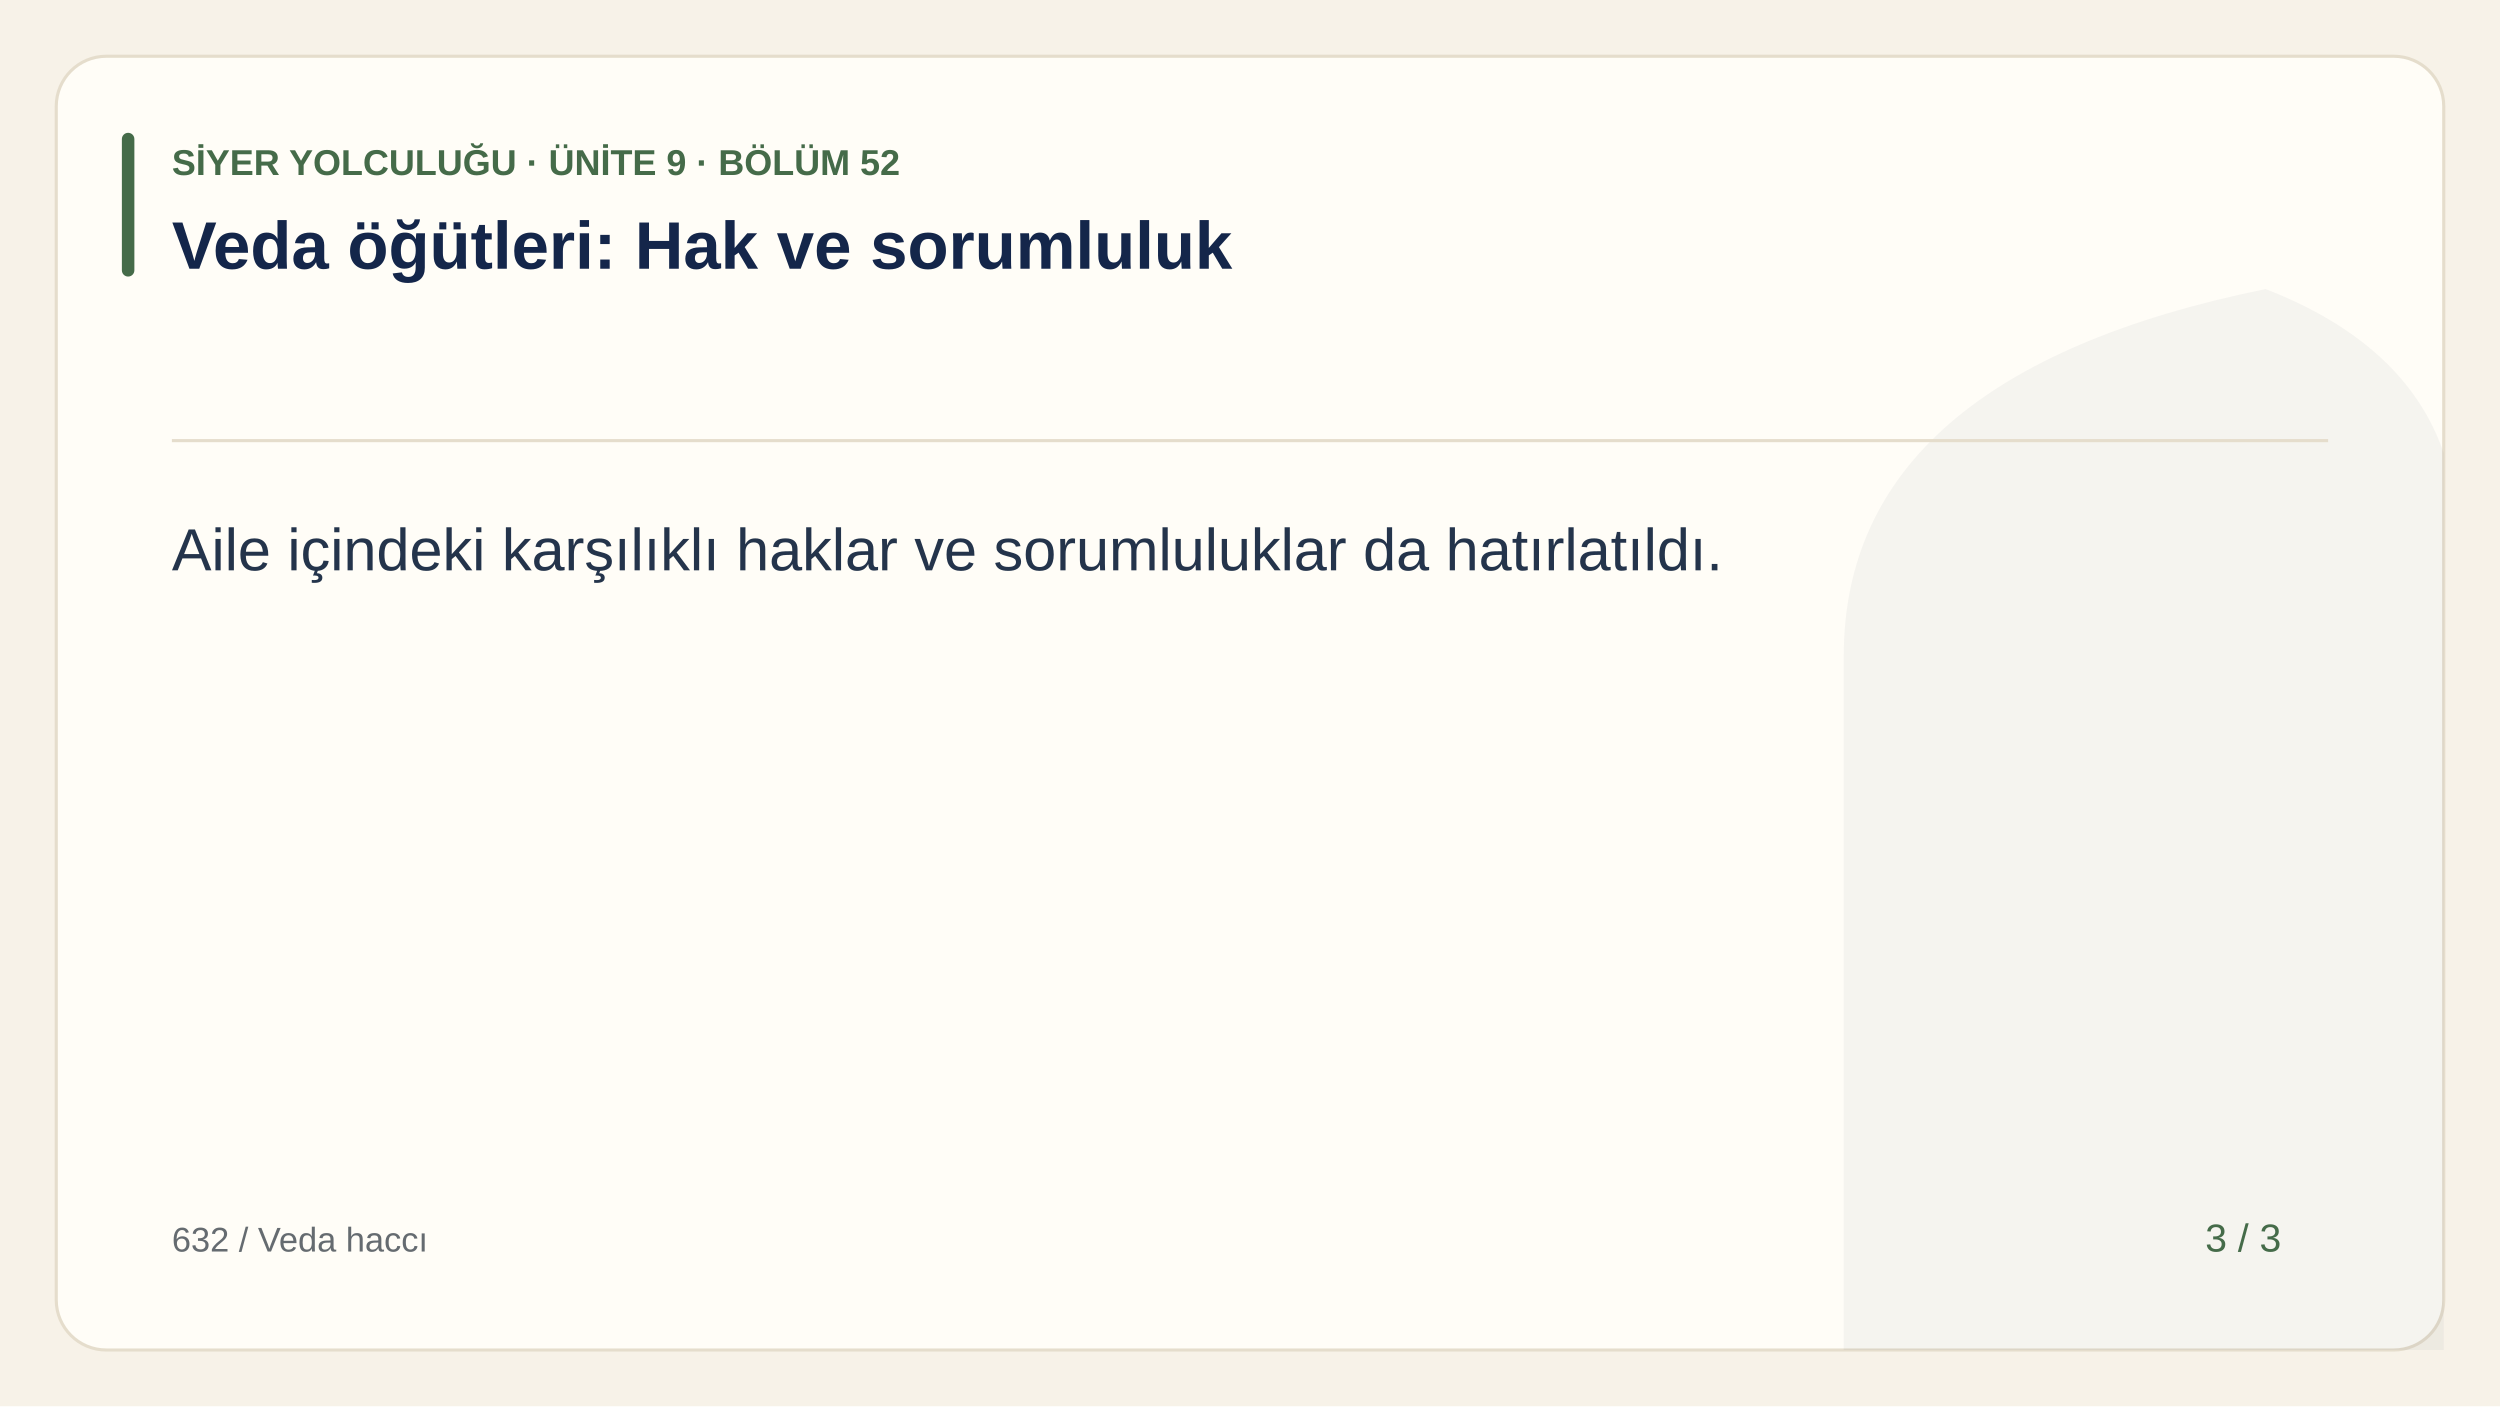
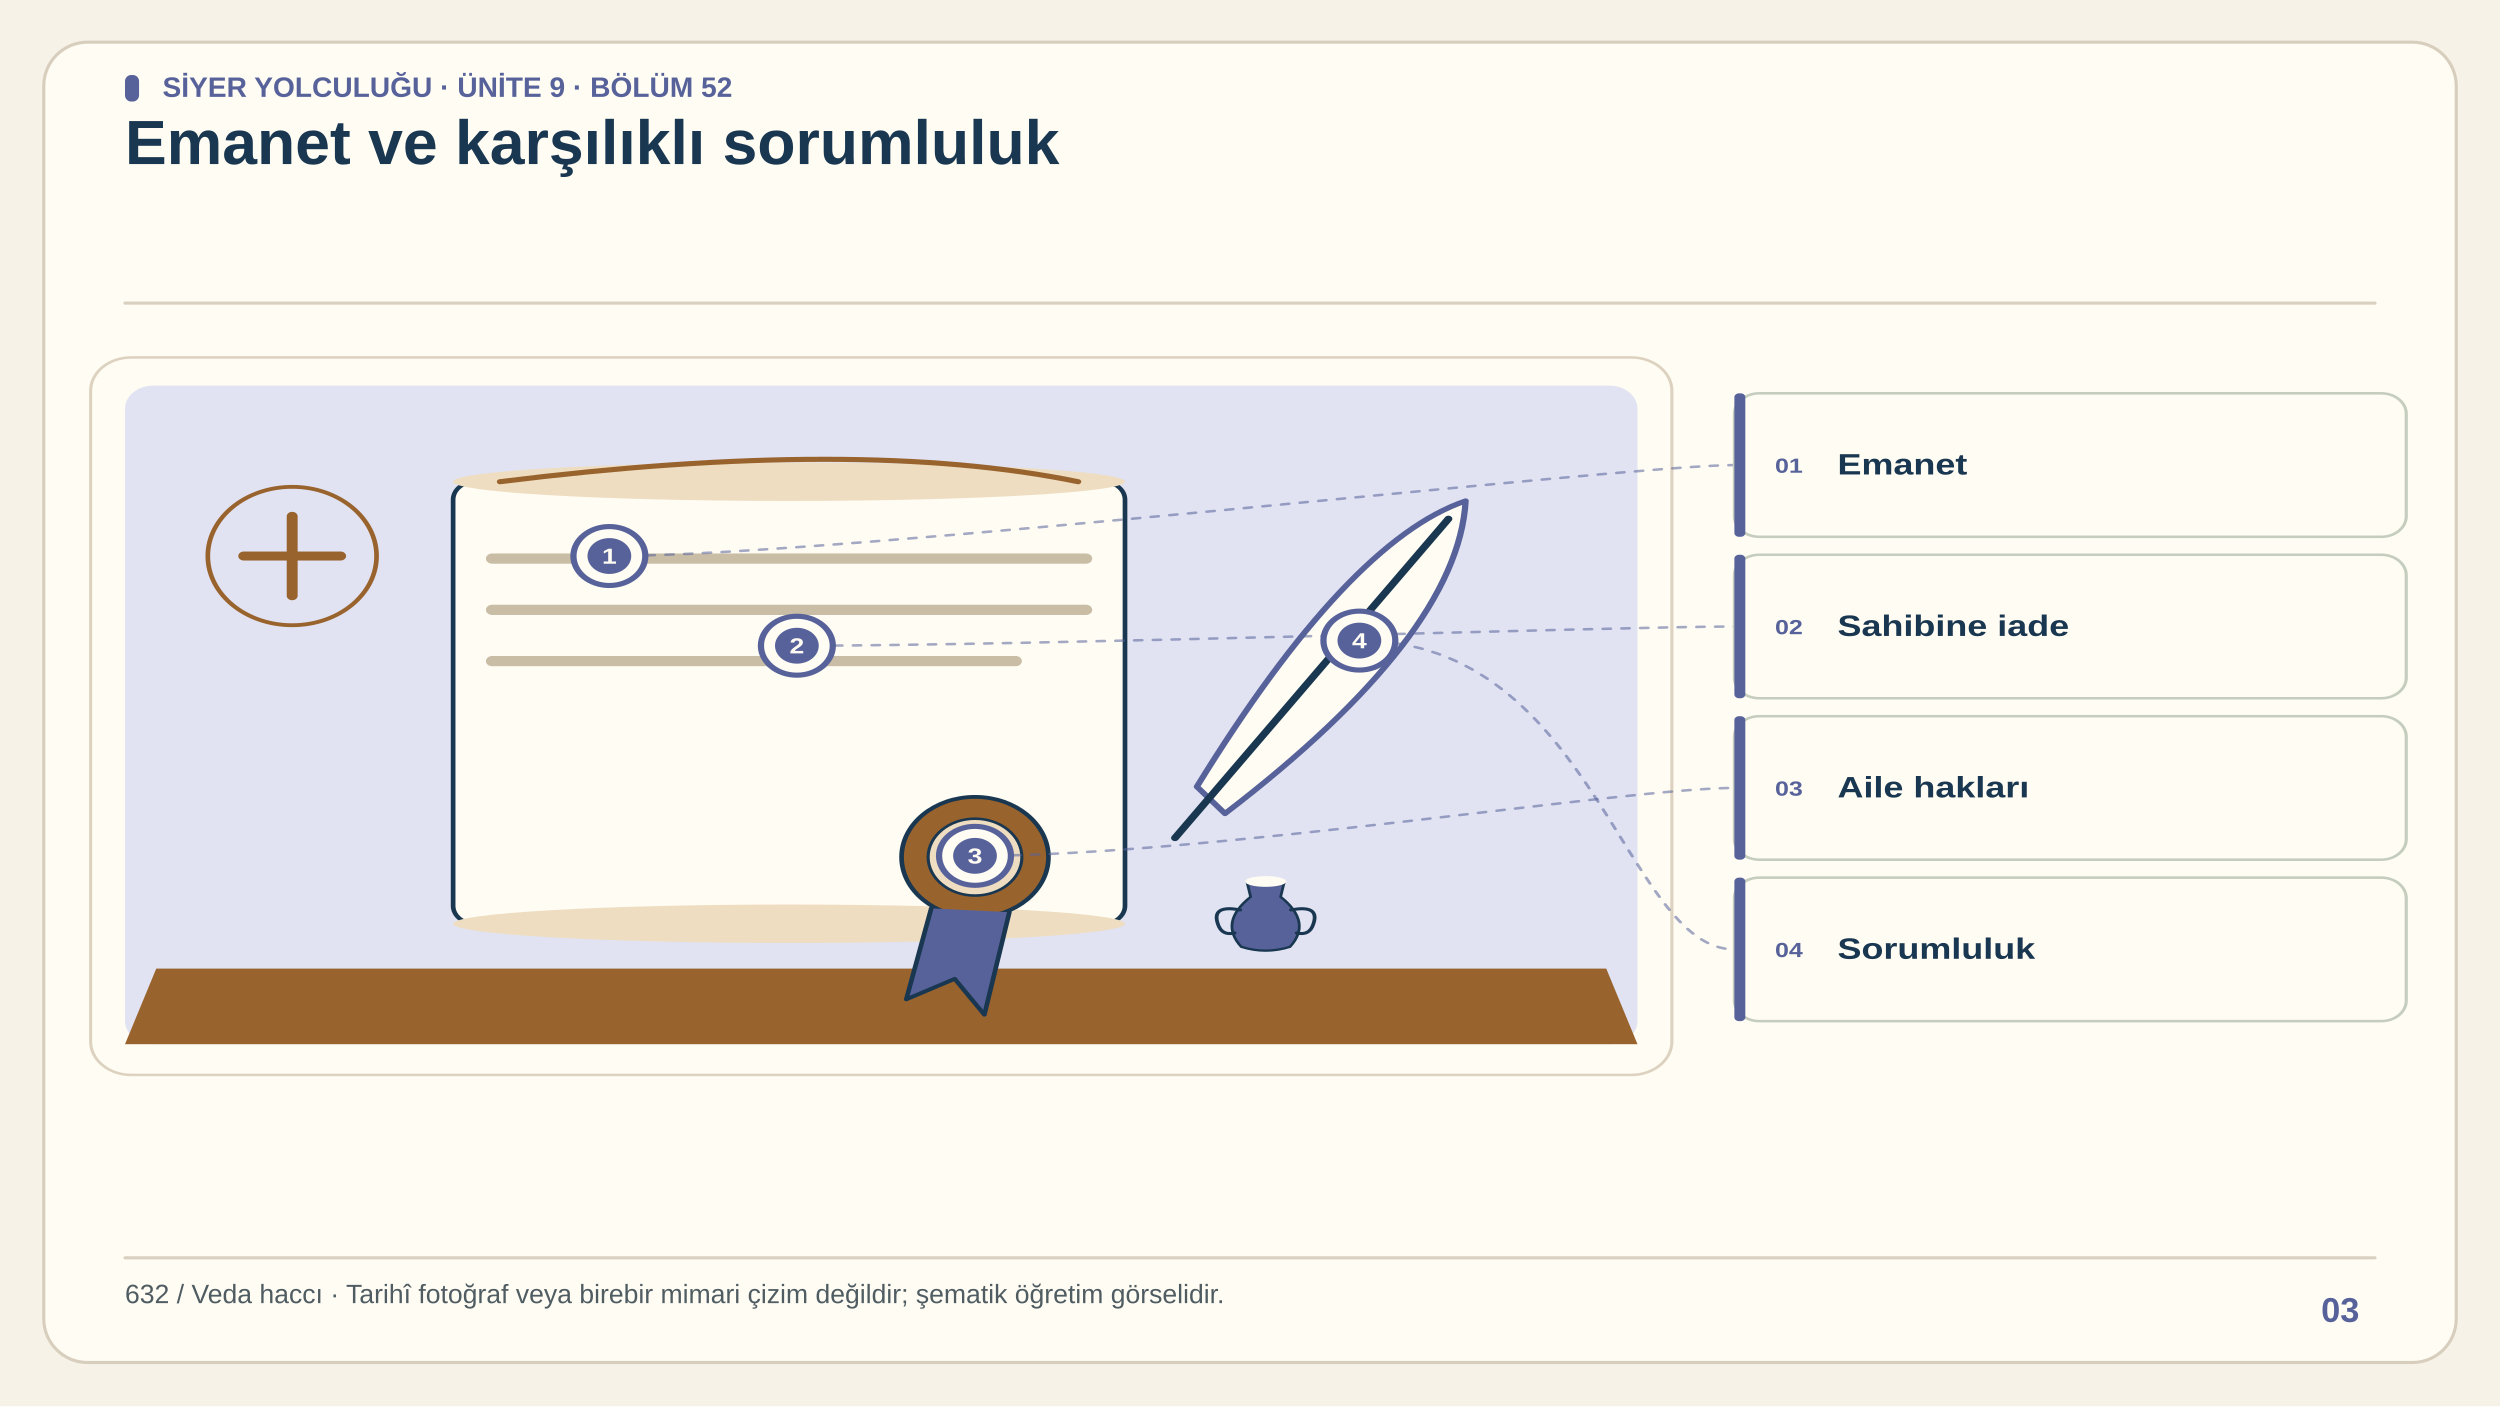
- <svg xmlns="http://www.w3.org/2000/svg" width="1600" height="900" viewBox="0 0 1600 900" role="img" aria-labelledby="title desc">
-   <rect width="1600" height="900" fill="#f7f2e8" />
-   <rect x="36" y="36" width="1528" height="828" rx="32" fill="#fffdf7" stroke="#e5ddcc" stroke-width="2" />
-   <path d="M1180 864V420Q1180 240 1450 185Q1540 220 1564 290V864" fill="#14264a" opacity=".045" />
-   <rect x="78" y="85" width="8" height="92" rx="4" fill="#456b49" />
-   <text x="110" y="112" fill="#456b49" font-family="Arial,sans-serif" font-size="23" font-weight="700">SİYER YOLCULUĞU · ÜNİTE 9 · BÖLÜM 52</text>
-   <text x="110" y="172" fill="#14264a" font-family="Arial,sans-serif" font-size="43" font-weight="700">Veda öğütleri: Hak ve sorumluluk</text>
-   <line x1="110" y1="282" x2="1490" y2="282" stroke="#e5ddcc" stroke-width="2" />
-   <text x="110" y="365" fill="#24344b" font-family="Arial,sans-serif" font-size="38">Aile içindeki karşılıklı haklar ve sorumluluklar da hatırlatıldı.</text>
-   <text x="110" y="801" fill="#656b70" font-family="Arial,sans-serif" font-size="22">632 / Veda haccı</text>
-   <text x="1460" y="801" text-anchor="end" fill="#456b49" font-family="Arial,sans-serif" font-size="25">3 / 3</text>
+ <svg xmlns="http://www.w3.org/2000/svg" width="1600" height="900" viewBox="0 0 1600 900" role="img" aria-labelledby="f52_2title f52_2desc">
+   <defs>
+     <linearGradient id="f52_2sky" x1="0" y1="0" x2="0" y2="1">
+       <stop stop-color="#E1E3F2" />
+       <stop offset="1" stop-color="#F8EBCD" />
+     </linearGradient>
+     <linearGradient id="f52_2wood">
+       <stop stop-color="#C79560" />
+       <stop offset="1" stop-color="#E2BE80" />
+     </linearGradient>
+     <filter id="f52_2shadow" x="-15%" y="-15%" width="130%" height="140%">
+       <feDropShadow dx="0" dy="6" stdDeviation="7" flood-color="#193750" flood-opacity=".12" />
+     </filter>
+   </defs>
+   <rect x="0" y="0" width="1600" height="900" rx="0" fill="#F7F2E7" stroke="none" stroke-width="1" />
+   <rect x="28" y="27" width="1544" height="845" rx="28" fill="#FFFCF3" stroke="#D8CEBD" stroke-width="2" />
+   <rect x="80" y="48" width="9" height="17" rx="4" fill="#57629A" stroke="none" stroke-width="1" />
+   <text x="104" y="62" font-family="Arial, sans-serif" font-size="18" fill="#57629A" font-weight="700" text-anchor="start">SİYER YOLCULUĞU · ÜNİTE 9 · BÖLÜM 52</text>
+   <text x="80" y="105" font-family="Arial, sans-serif" font-size="40" fill="#193750" font-weight="700" text-anchor="start">Emanet ve karşılıklı sorumluluk</text>
+   <path d="M80 194 H1520" fill="none" stroke="#D9D0C0" stroke-width="2" stroke-linecap="round" stroke-linejoin="round" />
+   <g transform="translate(0 50) scale(1 .82)">
+     <rect x="58" y="218" width="1012" height="560" rx="26" fill="#FFFCF3" stroke="#DDD2BF" stroke-width="2" />
+     <rect x="80" y="240" width="968" height="514" rx="18" fill="#E1E3F2" stroke="none" stroke-width="1" />
+     <path d="M100 695 H1028 L1048 754 H80 Z" fill="#99632E" stroke="none" stroke-width="0" stroke-linecap="round" stroke-linejoin="round" />
+     <rect x="290" y="315" width="430" height="345" rx="14" fill="#FFFCF3" stroke="#193750" stroke-width="3" />
+     <ellipse cx="505" cy="315" rx="215" ry="15" fill="#EEDDC0" />
+     <ellipse cx="505" cy="660" rx="215" ry="15" fill="#EEDDC0" />
+     <path d="M315 375 H695 M315 415 H695 M315 455 H650" fill="none" stroke="#C9BDA6" stroke-width="8" stroke-linecap="round" stroke-linejoin="round" />
+     <path d="M320 315 Q550 280 690 315" fill="none" stroke="#99632E" stroke-width="4" stroke-linecap="round" stroke-linejoin="round" />
+     <circle cx="624" cy="608" r="47" fill="#99632E" stroke="#193750" stroke-width="3" />
+     <circle cx="624" cy="608" r="30" fill="#EEDDC0" stroke="#193750" stroke-width="2" />
+     <path d="M608 608 L621 620 641 593" fill="none" stroke="#193750" stroke-width="4" stroke-linecap="round" stroke-linejoin="round" />
+     <path d="M596 648 L580 719 611 703 630 731 646 651" fill="#57629A" stroke="#193750" stroke-width="3" stroke-linecap="round" stroke-linejoin="round" />
+     <path d="M766 553 Q863 361 938 330 Q933 435 784 574 Z" fill="#FFFCF3" stroke="#57629A" stroke-width="4" stroke-linecap="round" stroke-linejoin="round" />
+     <path d="M752 593 L927 344" fill="none" stroke="#193750" stroke-width="5" stroke-linecap="round" stroke-linejoin="round" />
+     <g transform="translate(810 654) scale(0.6)">
+       <path d="M-20 -45 H20 L16 -25 Q50 8 26 40 Q0 50 -26 40 Q-50 8 -16 -25 Z" fill="#57629A" stroke="#193750" stroke-width="3" stroke-linecap="round" stroke-linejoin="round" />
+       <ellipse cx="0" cy="-45" rx="22" ry="7" fill="#FFFCF3" />
+       <path d="M-27 -8 Q-58 -15 -51 10 Q-47 26 -33 22 M27 -8 Q58 -15 51 10 Q47 26 33 22" fill="none" stroke="#193750" stroke-width="4" stroke-linecap="round" stroke-linejoin="round" />
+     </g>
+     <path d="M156 373 H218 M187 342 V404" fill="none" stroke="#99632E" stroke-width="7" stroke-linecap="round" stroke-linejoin="round" />
+     <circle cx="187" cy="373" r="54" fill="none" stroke="#99632E" stroke-width="3" />
+     <path d="M390 373 C540 373 1040 302 1110 302" fill="none" stroke="#57629A" stroke-width="2" stroke-linecap="round" stroke-linejoin="round" stroke-dasharray="5 7" opacity=".55" />
+     <path d="M510 443 C660 443 1040 428 1110 428" fill="none" stroke="#57629A" stroke-width="2" stroke-linecap="round" stroke-linejoin="round" stroke-dasharray="5 7" opacity=".55" />
+     <path d="M624 607 C774 607 1040 554 1110 554" fill="none" stroke="#57629A" stroke-width="2" stroke-linecap="round" stroke-linejoin="round" stroke-dasharray="5 7" opacity=".55" />
+     <path d="M870 439 C1020 439 1040 680 1110 680" fill="none" stroke="#57629A" stroke-width="2" stroke-linecap="round" stroke-linejoin="round" stroke-dasharray="5 7" opacity=".55" />
+     <rect x="1110" y="246" width="430" height="112" rx="16" fill="#FFFCF3" stroke="#C5CDBF" stroke-width="2" />
+     <rect x="1110" y="246" width="7" height="112" rx="3" fill="#57629A" stroke="none" stroke-width="1" />
+     <text x="1136" y="308" font-family="Arial, sans-serif" font-size="16" fill="#57629A" font-weight="700" text-anchor="start">01</text>
+     <text x="1176" y="309.36" font-family="Arial, sans-serif" font-size="23" fill="#193750" font-weight="600" text-anchor="start">Emanet</text>
+     <circle cx="390" cy="373" r="23" fill="#FFFCF3" stroke="#57629A" stroke-width="4" />
+     <circle cx="390" cy="373" r="14" fill="#57629A" stroke="none" stroke-width="1" />
+     <text x="390" y="379" font-family="Arial, sans-serif" font-size="17" fill="#FFFCF3" font-weight="700" text-anchor="middle">1</text>
+     <rect x="1110" y="372" width="430" height="112" rx="16" fill="#FFFCF3" stroke="#C5CDBF" stroke-width="2" />
+     <rect x="1110" y="372" width="7" height="112" rx="3" fill="#57629A" stroke="none" stroke-width="1" />
+     <text x="1136" y="434" font-family="Arial, sans-serif" font-size="16" fill="#57629A" font-weight="700" text-anchor="start">02</text>
+     <text x="1176" y="435.36" font-family="Arial, sans-serif" font-size="23" fill="#193750" font-weight="600" text-anchor="start">Sahibine iade</text>
+     <circle cx="510" cy="443" r="23" fill="#FFFCF3" stroke="#57629A" stroke-width="4" />
+     <circle cx="510" cy="443" r="14" fill="#57629A" stroke="none" stroke-width="1" />
+     <text x="510" y="449" font-family="Arial, sans-serif" font-size="17" fill="#FFFCF3" font-weight="700" text-anchor="middle">2</text>
+     <rect x="1110" y="498" width="430" height="112" rx="16" fill="#FFFCF3" stroke="#C5CDBF" stroke-width="2" />
+     <rect x="1110" y="498" width="7" height="112" rx="3" fill="#57629A" stroke="none" stroke-width="1" />
+     <text x="1136" y="560" font-family="Arial, sans-serif" font-size="16" fill="#57629A" font-weight="700" text-anchor="start">03</text>
+     <text x="1176" y="561.36" font-family="Arial, sans-serif" font-size="23" fill="#193750" font-weight="600" text-anchor="start">Aile hakları</text>
+     <circle cx="624" cy="607" r="23" fill="#FFFCF3" stroke="#57629A" stroke-width="4" />
+     <circle cx="624" cy="607" r="14" fill="#57629A" stroke="none" stroke-width="1" />
+     <text x="624" y="613" font-family="Arial, sans-serif" font-size="17" fill="#FFFCF3" font-weight="700" text-anchor="middle">3</text>
+     <rect x="1110" y="624" width="430" height="112" rx="16" fill="#FFFCF3" stroke="#C5CDBF" stroke-width="2" />
+     <rect x="1110" y="624" width="7" height="112" rx="3" fill="#57629A" stroke="none" stroke-width="1" />
+     <text x="1136" y="686" font-family="Arial, sans-serif" font-size="16" fill="#57629A" font-weight="700" text-anchor="start">04</text>
+     <text x="1176" y="687.36" font-family="Arial, sans-serif" font-size="23" fill="#193750" font-weight="600" text-anchor="start">Sorumluluk</text>
+     <circle cx="870" cy="439" r="23" fill="#FFFCF3" stroke="#57629A" stroke-width="4" />
+     <circle cx="870" cy="439" r="14" fill="#57629A" stroke="none" stroke-width="1" />
+     <text x="870" y="445" font-family="Arial, sans-serif" font-size="17" fill="#FFFCF3" font-weight="700" text-anchor="middle">4</text>
+   </g>
+   <path d="M80 805 H1520" fill="none" stroke="#D9D0C0" stroke-width="2" stroke-linecap="round" stroke-linejoin="round" />
+   <text x="80" y="834" font-family="Arial, sans-serif" font-size="17" fill="#4F5C62" font-weight="500" text-anchor="start">632 / Veda haccı · Tarihî fotoğraf veya birebir mimari çizim değildir; şematik öğretim görselidir.</text>
+   <text x="1510" y="846" font-family="Arial, sans-serif" font-size="22" fill="#57629A" font-weight="700" text-anchor="end">03</text>
</svg>
